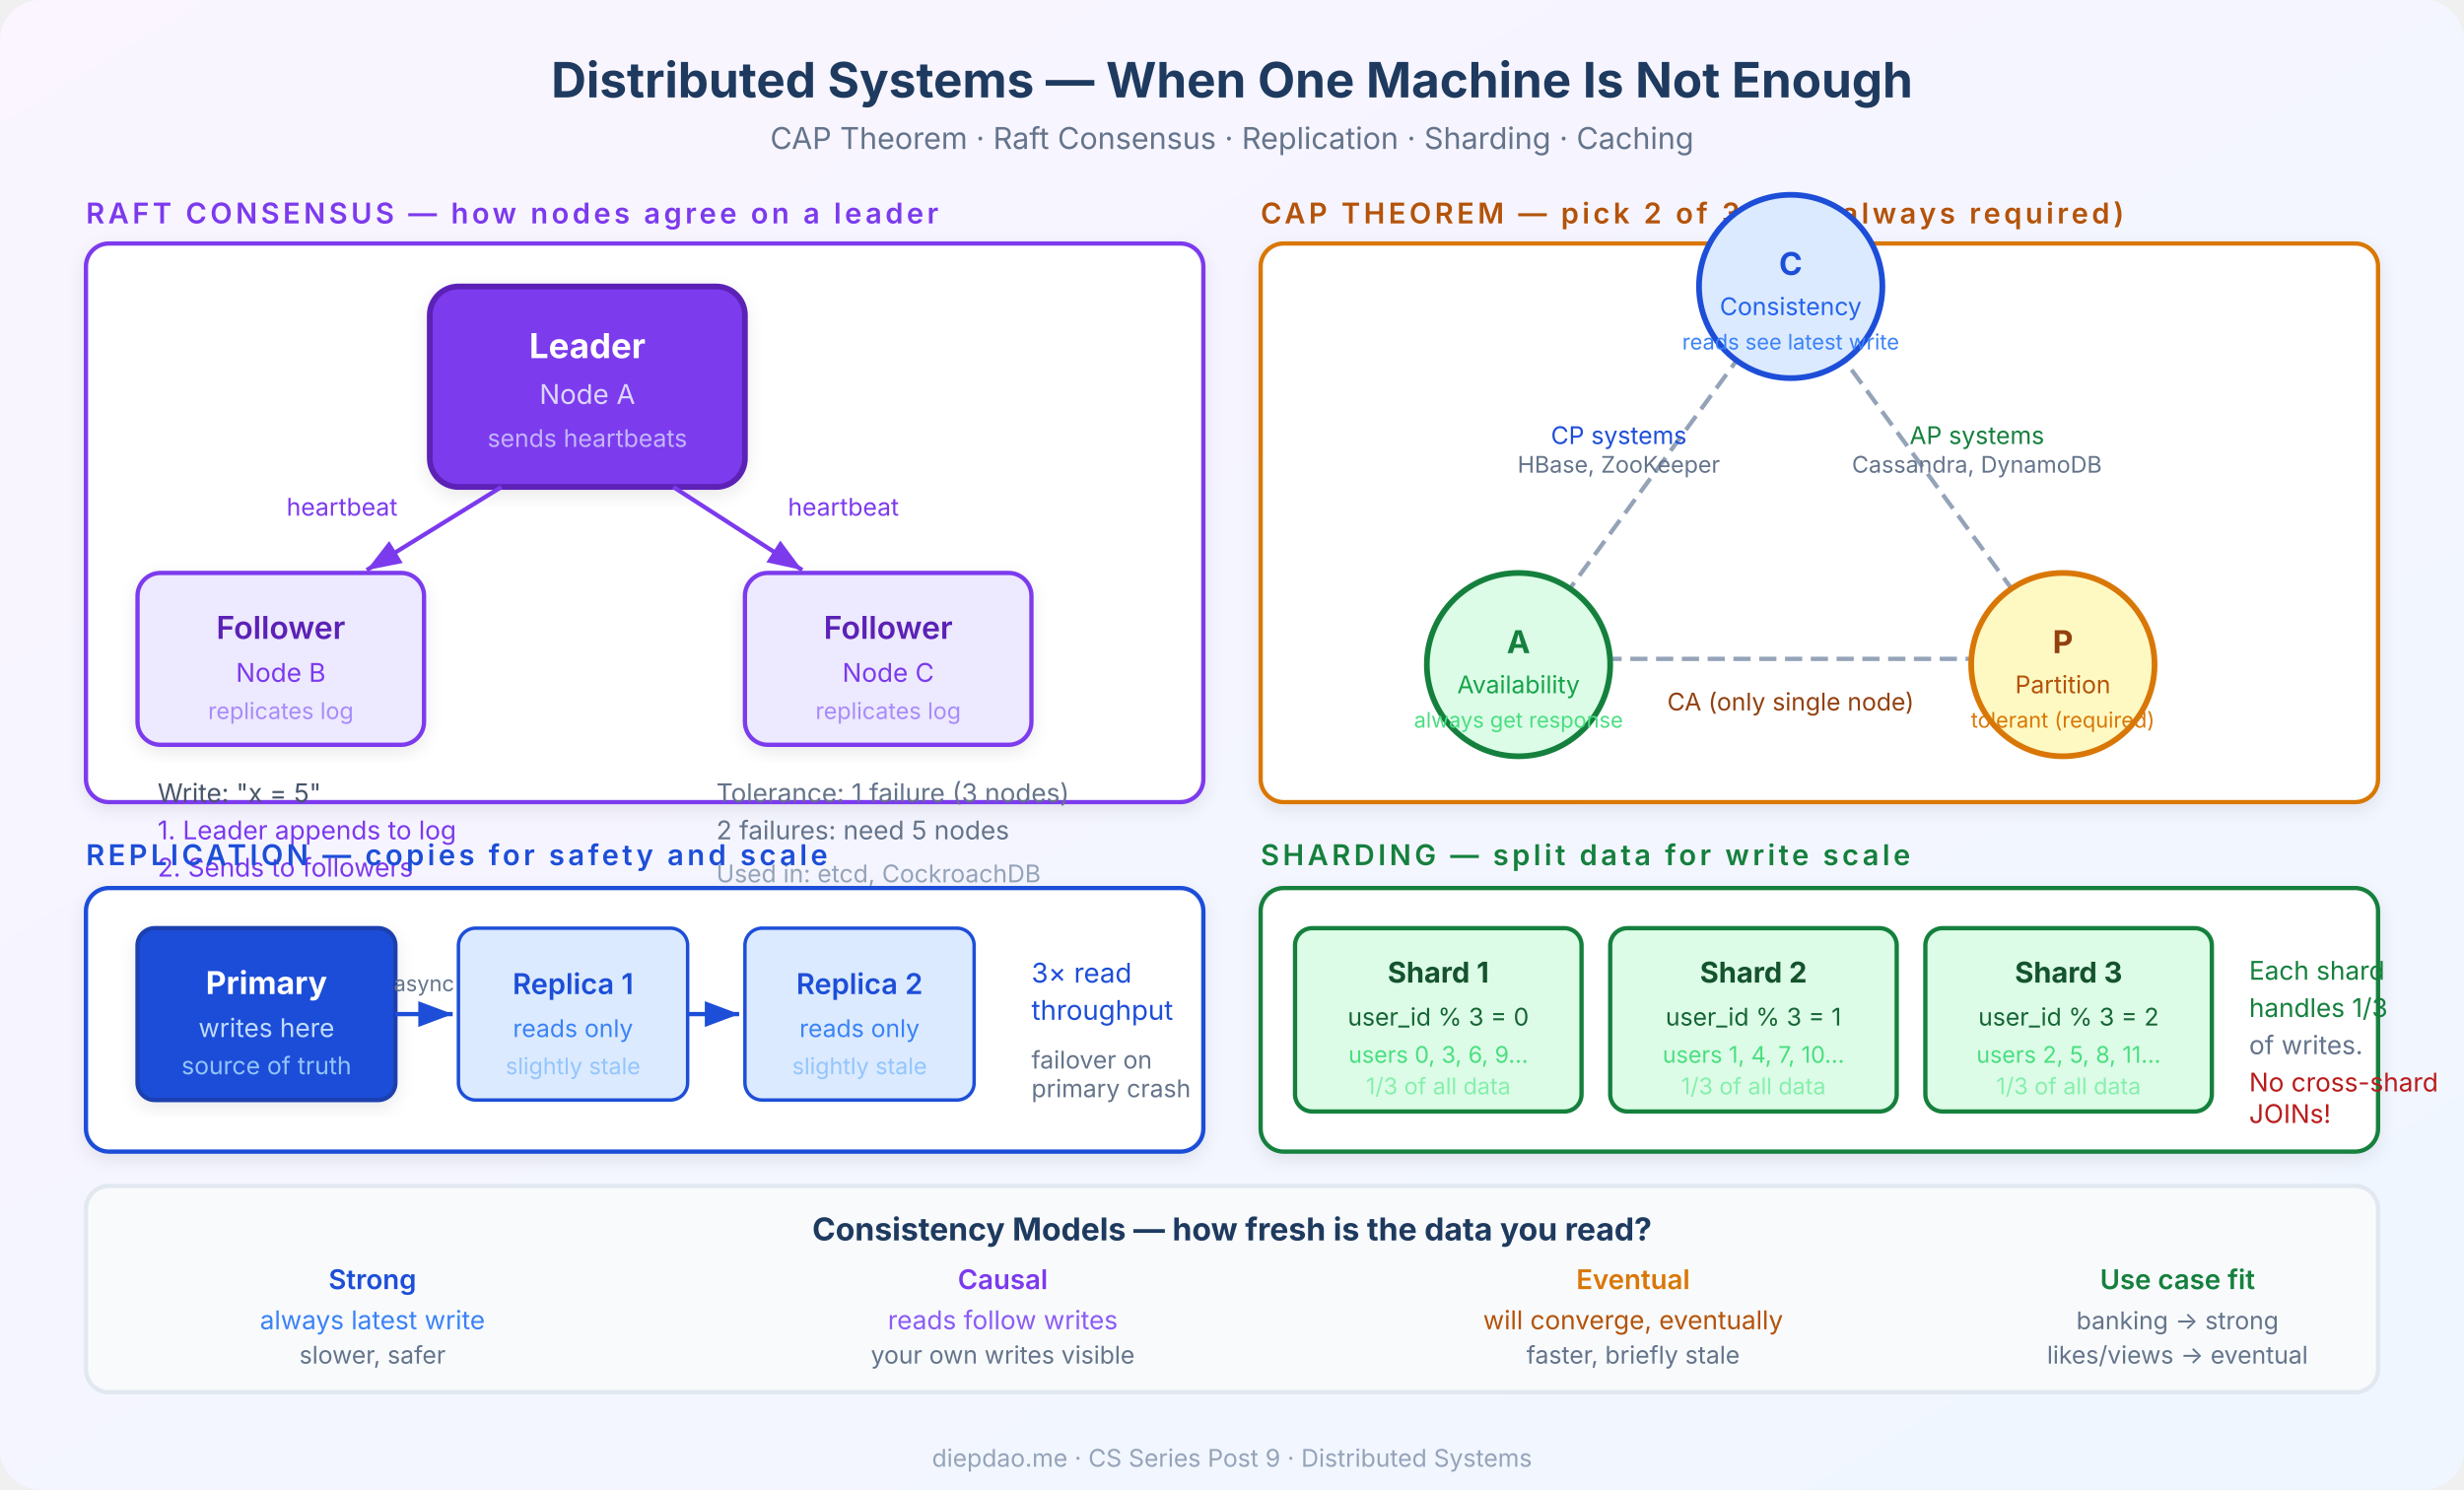
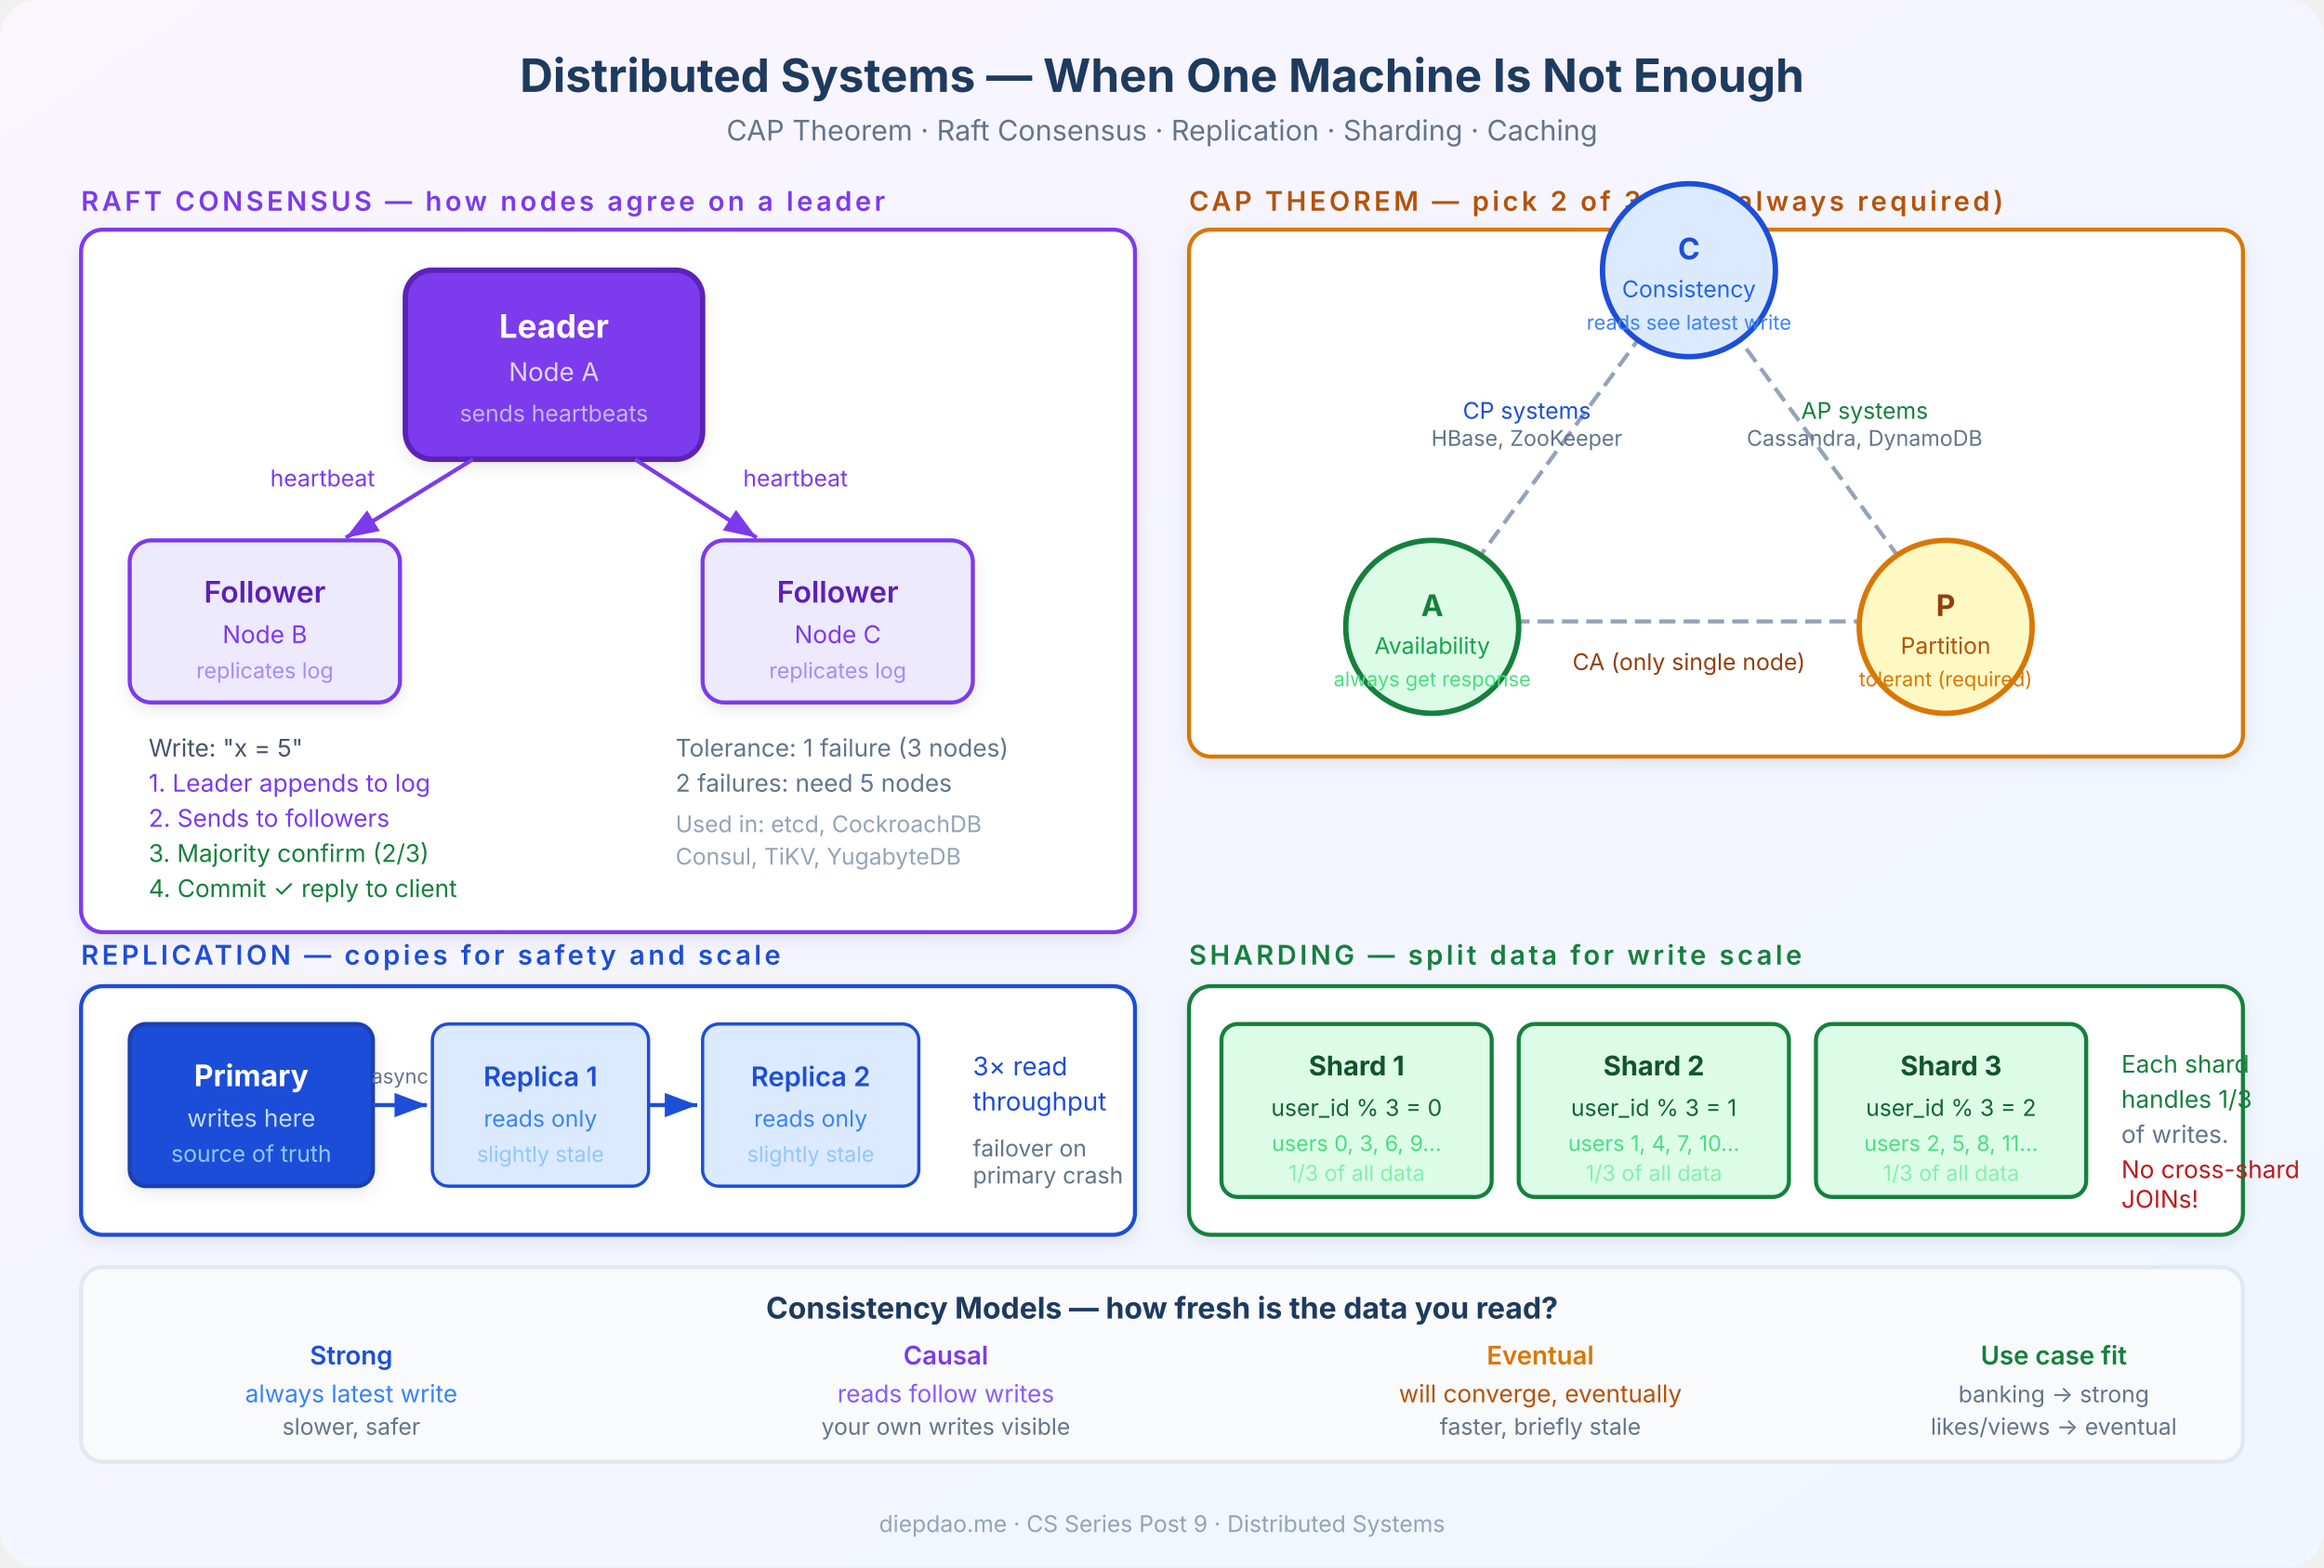
- <svg xmlns="http://www.w3.org/2000/svg" viewBox="0 0 860 520" font-family="Inter, system-ui, sans-serif">
+ <svg xmlns="http://www.w3.org/2000/svg" viewBox="0 0 860 580" font-family="Inter, system-ui, sans-serif">
  <defs>
    <linearGradient id="bg" x1="0%" y1="0%" x2="100%" y2="100%">
      <stop offset="0%" style="stop-color:#faf5ff" />
      <stop offset="100%" style="stop-color:#eff6ff" />
    </linearGradient>
    <filter id="sh">
      <feDropShadow dx="0" dy="2" stdDeviation="3" flood-color="#00000015" />
    </filter>
    <marker id="aP" markerWidth="8" markerHeight="6" refX="8" refY="3" orient="auto">
      <path d="M0,0 L8,3 L0,6" fill="#7c3aed" />
    </marker>
    <marker id="aB" markerWidth="8" markerHeight="6" refX="8" refY="3" orient="auto">
      <path d="M0,0 L8,3 L0,6" fill="#1d4ed8" />
    </marker>
    <marker id="aG" markerWidth="8" markerHeight="6" refX="8" refY="3" orient="auto">
      <path d="M0,0 L8,3 L0,6" fill="#15803d" />
    </marker>
  </defs>
-   <rect width="860" height="520" rx="14" fill="url(#bg)" />
+   <rect width="860" height="580" rx="14" fill="url(#bg)" />
  <text x="430" y="34" text-anchor="middle" font-size="17" font-weight="700" fill="#1e3a5f">Distributed Systems — When One Machine Is Not Enough</text>
  <text x="430" y="52" text-anchor="middle" font-size="10.5" fill="#64748b">CAP Theorem · Raft Consensus · Replication · Sharding · Caching</text>
  <text x="30" y="78" font-size="10" font-weight="600" fill="#7c3aed" letter-spacing="1.2">RAFT CONSENSUS  — how nodes agree on a leader</text>
-   <rect x="30" y="85" width="390" height="195" rx="8" fill="#fff" stroke="#7c3aed" stroke-width="1.5" filter="url(#sh)" />
+   <rect x="30" y="85" width="390" height="260" rx="8" fill="#fff" stroke="#7c3aed" stroke-width="1.5" filter="url(#sh)" />
  <rect x="150" y="100" width="110" height="70" rx="10" fill="#7c3aed" stroke="#5b21b6" stroke-width="2" filter="url(#sh)" />
  <text x="205" y="125" text-anchor="middle" font-size="12" font-weight="700" fill="#fff">Leader</text>
  <text x="205" y="141" text-anchor="middle" font-size="9.5" fill="#ddd6fe">Node A</text>
  <text x="205" y="156" text-anchor="middle" font-size="8.5" fill="#c4b5fd">sends heartbeats</text>
  <rect x="48" y="200" width="100" height="60" rx="8" fill="#ede9fe" stroke="#7c3aed" stroke-width="1.5" filter="url(#sh)" />
  <text x="98" y="223" text-anchor="middle" font-size="11" font-weight="600" fill="#5b21b6">Follower</text>
  <text x="98" y="238" text-anchor="middle" font-size="9" fill="#7c3aed">Node B</text>
  <text x="98" y="251" text-anchor="middle" font-size="8" fill="#a78bfa">replicates log</text>
  <rect x="260" y="200" width="100" height="60" rx="8" fill="#ede9fe" stroke="#7c3aed" stroke-width="1.5" filter="url(#sh)" />
  <text x="310" y="223" text-anchor="middle" font-size="11" font-weight="600" fill="#5b21b6">Follower</text>
  <text x="310" y="238" text-anchor="middle" font-size="9" fill="#7c3aed">Node C</text>
  <text x="310" y="251" text-anchor="middle" font-size="8" fill="#a78bfa">replicates log</text>
  <line x1="175" y1="170" x2="128" y2="199" stroke="#7c3aed" stroke-width="1.5" marker-end="url(#aP)" />
  <line x1="235" y1="170" x2="280" y2="199" stroke="#7c3aed" stroke-width="1.5" marker-end="url(#aP)" />
  <text x="100" y="180" font-size="8.5" fill="#7c3aed">heartbeat</text>
  <text x="275" y="180" font-size="8.5" fill="#7c3aed">heartbeat</text>
  <text x="55" y="280" font-size="9" fill="#475569">Write: "x = 5"</text>
  <text x="55" y="293" font-size="9" fill="#7c3aed">1. Leader appends to log</text>
  <text x="55" y="306" font-size="9" fill="#7c3aed">2. Sends to followers</text>
  <text x="55" y="319" font-size="9" fill="#15803d">3. Majority confirm (2/3)</text>
  <text x="55" y="332" font-size="9" fill="#15803d">4. Commit ✓ reply to client</text>
  <text x="250" y="280" font-size="9" fill="#64748b">Tolerance: 1 failure (3 nodes)</text>
  <text x="250" y="293" font-size="9" fill="#64748b">2 failures: need 5 nodes</text>
  <text x="250" y="308" font-size="8.5" fill="#94a3b8">Used in: etcd, CockroachDB</text>
  <text x="250" y="320" font-size="8.5" fill="#94a3b8">Consul, TiKV, YugabyteDB</text>
  <text x="440" y="78" font-size="10" font-weight="600" fill="#b45309" letter-spacing="1.2">CAP THEOREM  — pick 2 of 3 (P is always required)</text>
  <rect x="440" y="85" width="390" height="195" rx="8" fill="#fff" stroke="#d97706" stroke-width="1.5" filter="url(#sh)" />
  <polygon points="625,100 720,230 530,230" fill="none" stroke="#94a3b8" stroke-width="1.5" stroke-dasharray="6,3" />
  <circle cx="625" cy="100" r="32" fill="#dbeafe" stroke="#1d4ed8" stroke-width="2" />
  <text x="625" y="96" text-anchor="middle" font-size="11" font-weight="700" fill="#1d4ed8">C</text>
  <text x="625" y="110" text-anchor="middle" font-size="8.5" fill="#2563eb">Consistency</text>
  <text x="625" y="122" text-anchor="middle" font-size="7.5" fill="#3b82f6">reads see latest write</text>
  <circle cx="530" cy="232" r="32" fill="#dcfce7" stroke="#15803d" stroke-width="2" />
  <text x="530" y="228" text-anchor="middle" font-size="11" font-weight="700" fill="#15803d">A</text>
  <text x="530" y="242" text-anchor="middle" font-size="8.5" fill="#16a34a">Availability</text>
  <text x="530" y="254" text-anchor="middle" font-size="7.5" fill="#4ade80">always get response</text>
  <circle cx="720" cy="232" r="32" fill="#fef9c3" stroke="#d97706" stroke-width="2" />
  <text x="720" y="228" text-anchor="middle" font-size="11" font-weight="700" fill="#92400e">P</text>
  <text x="720" y="242" text-anchor="middle" font-size="8.5" fill="#b45309">Partition</text>
  <text x="720" y="254" text-anchor="middle" font-size="7.5" fill="#d97706">tolerant (required)</text>
  <text x="565" y="155" font-size="8.5" fill="#1d4ed8" text-anchor="middle">CP systems</text>
  <text x="565" y="165" font-size="8" fill="#64748b" text-anchor="middle">HBase, ZooKeeper</text>
  <text x="690" y="155" font-size="8.5" fill="#15803d" text-anchor="middle">AP systems</text>
  <text x="690" y="165" font-size="8" fill="#64748b" text-anchor="middle">Cassandra, DynamoDB</text>
  <text x="625" y="248" font-size="8.5" fill="#92400e" text-anchor="middle">CA (only single node)</text>
-   <text x="30" y="302" font-size="10" font-weight="600" fill="#1d4ed8" letter-spacing="1.2">REPLICATION  — copies for safety and scale</text>
-   <rect x="30" y="310" width="390" height="92" rx="8" fill="#fff" stroke="#1d4ed8" stroke-width="1.5" filter="url(#sh)" />
-   <rect x="48" y="324" width="90" height="60" rx="6" fill="#1d4ed8" stroke="#1e40af" stroke-width="1.5" filter="url(#sh)" />
-   <text x="93" y="347" text-anchor="middle" font-size="11" font-weight="700" fill="#fff">Primary</text>
-   <text x="93" y="362" text-anchor="middle" font-size="9" fill="#bfdbfe">writes here</text>
-   <text x="93" y="375" text-anchor="middle" font-size="8.5" fill="#93c5fd">source of truth</text>
-   <line x1="138" y1="354" x2="158" y2="354" stroke="#1d4ed8" stroke-width="1.5" marker-end="url(#aB)" />
-   <text x="148" y="346" text-anchor="middle" font-size="7.5" fill="#64748b">async</text>
-   <rect x="160" y="324" width="80" height="60" rx="6" fill="#dbeafe" stroke="#1d4ed8" stroke-width="1.2" />
-   <text x="200" y="347" text-anchor="middle" font-size="10" font-weight="600" fill="#1d4ed8">Replica 1</text>
-   <text x="200" y="362" text-anchor="middle" font-size="8.5" fill="#3b82f6">reads only</text>
-   <text x="200" y="375" text-anchor="middle" font-size="8" fill="#93c5fd">slightly stale</text>
-   <line x1="240" y1="354" x2="258" y2="354" stroke="#1d4ed8" stroke-width="1.5" marker-end="url(#aB)" />
-   <rect x="260" y="324" width="80" height="60" rx="6" fill="#dbeafe" stroke="#1d4ed8" stroke-width="1.2" />
-   <text x="300" y="347" text-anchor="middle" font-size="10" font-weight="600" fill="#1d4ed8">Replica 2</text>
-   <text x="300" y="362" text-anchor="middle" font-size="8.5" fill="#3b82f6">reads only</text>
-   <text x="300" y="375" text-anchor="middle" font-size="8" fill="#93c5fd">slightly stale</text>
-   <text x="360" y="343" font-size="9.5" fill="#1d4ed8">3× read</text>
-   <text x="360" y="356" font-size="9.5" fill="#1d4ed8">throughput</text>
-   <text x="360" y="373" font-size="8.5" fill="#64748b">failover on</text>
-   <text x="360" y="383" font-size="8.5" fill="#64748b">primary crash</text>
-   <text x="440" y="302" font-size="10" font-weight="600" fill="#15803d" letter-spacing="1.2">SHARDING  — split data for write scale</text>
-   <rect x="440" y="310" width="390" height="92" rx="8" fill="#fff" stroke="#15803d" stroke-width="1.5" filter="url(#sh)" />
-   <rect x="452" y="324" width="100" height="64" rx="6" fill="#dcfce7" stroke="#15803d" stroke-width="1.5" />
-   <text x="502" y="343" text-anchor="middle" font-size="10" font-weight="700" fill="#14532d">Shard 1</text>
-   <text x="502" y="358" text-anchor="middle" font-size="8.5" fill="#166534">user_id % 3 = 0</text>
-   <text x="502" y="371" text-anchor="middle" font-size="8" fill="#4ade80">users 0, 3, 6, 9…</text>
-   <text x="502" y="382" text-anchor="middle" font-size="8" fill="#86efac">1/3 of all data</text>
-   <rect x="562" y="324" width="100" height="64" rx="6" fill="#dcfce7" stroke="#15803d" stroke-width="1.5" />
-   <text x="612" y="343" text-anchor="middle" font-size="10" font-weight="700" fill="#14532d">Shard 2</text>
-   <text x="612" y="358" text-anchor="middle" font-size="8.5" fill="#166534">user_id % 3 = 1</text>
-   <text x="612" y="371" text-anchor="middle" font-size="8" fill="#4ade80">users 1, 4, 7, 10…</text>
-   <text x="612" y="382" text-anchor="middle" font-size="8" fill="#86efac">1/3 of all data</text>
-   <rect x="672" y="324" width="100" height="64" rx="6" fill="#dcfce7" stroke="#15803d" stroke-width="1.5" />
-   <text x="722" y="343" text-anchor="middle" font-size="10" font-weight="700" fill="#14532d">Shard 3</text>
-   <text x="722" y="358" text-anchor="middle" font-size="8.5" fill="#166534">user_id % 3 = 2</text>
-   <text x="722" y="371" text-anchor="middle" font-size="8" fill="#4ade80">users 2, 5, 8, 11…</text>
-   <text x="722" y="382" text-anchor="middle" font-size="8" fill="#86efac">1/3 of all data</text>
-   <text x="785" y="342" font-size="9" fill="#15803d">Each shard</text>
-   <text x="785" y="355" font-size="9" fill="#15803d">handles 1/3</text>
-   <text x="785" y="368" font-size="9" fill="#64748b">of writes.</text>
-   <text x="785" y="381" font-size="9" fill="#b91c1c">No cross-shard</text>
-   <text x="785" y="392" font-size="9" fill="#b91c1c">JOINs!</text>
-   <rect x="30" y="414" width="800" height="72" rx="8" fill="#f8fafc" stroke="#e2e8f0" stroke-width="1.5" />
-   <text x="430" y="433" text-anchor="middle" font-size="11" font-weight="700" fill="#1e3a5f">Consistency Models — how fresh is the data you read?</text>
-   <text x="130" y="450" text-anchor="middle" font-size="9.5" font-weight="600" fill="#1d4ed8">Strong</text>
-   <text x="130" y="464" text-anchor="middle" font-size="9" fill="#3b82f6">always latest write</text>
-   <text x="130" y="476" text-anchor="middle" font-size="8.5" fill="#64748b">slower, safer</text>
-   <text x="350" y="450" text-anchor="middle" font-size="9.5" font-weight="600" fill="#7c3aed">Causal</text>
-   <text x="350" y="464" text-anchor="middle" font-size="9" fill="#8b5cf6">reads follow writes</text>
-   <text x="350" y="476" text-anchor="middle" font-size="8.5" fill="#64748b">your own writes visible</text>
-   <text x="570" y="450" text-anchor="middle" font-size="9.5" font-weight="600" fill="#d97706">Eventual</text>
-   <text x="570" y="464" text-anchor="middle" font-size="9" fill="#b45309">will converge, eventually</text>
-   <text x="570" y="476" text-anchor="middle" font-size="8.5" fill="#64748b">faster, briefly stale</text>
-   <text x="760" y="450" text-anchor="middle" font-size="9.5" font-weight="600" fill="#15803d">Use case fit</text>
-   <text x="760" y="464" text-anchor="middle" font-size="8.5" fill="#64748b">banking → strong</text>
-   <text x="760" y="476" text-anchor="middle" font-size="8.5" fill="#64748b">likes/views → eventual</text>
-   <text x="430" y="512" text-anchor="middle" font-size="8.5" fill="#94a3b8">diepdao.me  ·  CS Series Post 9  ·  Distributed Systems</text>
+   <text x="30" y="357" font-size="10" font-weight="600" fill="#1d4ed8" letter-spacing="1.2">REPLICATION  — copies for safety and scale</text>
+   <rect x="30" y="365" width="390" height="92" rx="8" fill="#fff" stroke="#1d4ed8" stroke-width="1.5" filter="url(#sh)" />
+   <rect x="48" y="379" width="90" height="60" rx="6" fill="#1d4ed8" stroke="#1e40af" stroke-width="1.5" filter="url(#sh)" />
+   <text x="93" y="402" text-anchor="middle" font-size="11" font-weight="700" fill="#fff">Primary</text>
+   <text x="93" y="417" text-anchor="middle" font-size="9" fill="#bfdbfe">writes here</text>
+   <text x="93" y="430" text-anchor="middle" font-size="8.5" fill="#93c5fd">source of truth</text>
+   <line x1="138" y1="409" x2="158" y2="409" stroke="#1d4ed8" stroke-width="1.5" marker-end="url(#aB)" />
+   <text x="148" y="401" text-anchor="middle" font-size="7.5" fill="#64748b">async</text>
+   <rect x="160" y="379" width="80" height="60" rx="6" fill="#dbeafe" stroke="#1d4ed8" stroke-width="1.2" />
+   <text x="200" y="402" text-anchor="middle" font-size="10" font-weight="600" fill="#1d4ed8">Replica 1</text>
+   <text x="200" y="417" text-anchor="middle" font-size="8.5" fill="#3b82f6">reads only</text>
+   <text x="200" y="430" text-anchor="middle" font-size="8" fill="#93c5fd">slightly stale</text>
+   <line x1="240" y1="409" x2="258" y2="409" stroke="#1d4ed8" stroke-width="1.5" marker-end="url(#aB)" />
+   <rect x="260" y="379" width="80" height="60" rx="6" fill="#dbeafe" stroke="#1d4ed8" stroke-width="1.2" />
+   <text x="300" y="402" text-anchor="middle" font-size="10" font-weight="600" fill="#1d4ed8">Replica 2</text>
+   <text x="300" y="417" text-anchor="middle" font-size="8.5" fill="#3b82f6">reads only</text>
+   <text x="300" y="430" text-anchor="middle" font-size="8" fill="#93c5fd">slightly stale</text>
+   <text x="360" y="398" font-size="9.5" fill="#1d4ed8">3× read</text>
+   <text x="360" y="411" font-size="9.5" fill="#1d4ed8">throughput</text>
+   <text x="360" y="428" font-size="8.5" fill="#64748b">failover on</text>
+   <text x="360" y="438" font-size="8.5" fill="#64748b">primary crash</text>
+   <text x="440" y="357" font-size="10" font-weight="600" fill="#15803d" letter-spacing="1.2">SHARDING  — split data for write scale</text>
+   <rect x="440" y="365" width="390" height="92" rx="8" fill="#fff" stroke="#15803d" stroke-width="1.5" filter="url(#sh)" />
+   <rect x="452" y="379" width="100" height="64" rx="6" fill="#dcfce7" stroke="#15803d" stroke-width="1.5" />
+   <text x="502" y="398" text-anchor="middle" font-size="10" font-weight="700" fill="#14532d">Shard 1</text>
+   <text x="502" y="413" text-anchor="middle" font-size="8.5" fill="#166534">user_id % 3 = 0</text>
+   <text x="502" y="426" text-anchor="middle" font-size="8" fill="#4ade80">users 0, 3, 6, 9…</text>
+   <text x="502" y="437" text-anchor="middle" font-size="8" fill="#86efac">1/3 of all data</text>
+   <rect x="562" y="379" width="100" height="64" rx="6" fill="#dcfce7" stroke="#15803d" stroke-width="1.5" />
+   <text x="612" y="398" text-anchor="middle" font-size="10" font-weight="700" fill="#14532d">Shard 2</text>
+   <text x="612" y="413" text-anchor="middle" font-size="8.5" fill="#166534">user_id % 3 = 1</text>
+   <text x="612" y="426" text-anchor="middle" font-size="8" fill="#4ade80">users 1, 4, 7, 10…</text>
+   <text x="612" y="437" text-anchor="middle" font-size="8" fill="#86efac">1/3 of all data</text>
+   <rect x="672" y="379" width="100" height="64" rx="6" fill="#dcfce7" stroke="#15803d" stroke-width="1.5" />
+   <text x="722" y="398" text-anchor="middle" font-size="10" font-weight="700" fill="#14532d">Shard 3</text>
+   <text x="722" y="413" text-anchor="middle" font-size="8.5" fill="#166534">user_id % 3 = 2</text>
+   <text x="722" y="426" text-anchor="middle" font-size="8" fill="#4ade80">users 2, 5, 8, 11…</text>
+   <text x="722" y="437" text-anchor="middle" font-size="8" fill="#86efac">1/3 of all data</text>
+   <text x="785" y="397" font-size="9" fill="#15803d">Each shard</text>
+   <text x="785" y="410" font-size="9" fill="#15803d">handles 1/3</text>
+   <text x="785" y="423" font-size="9" fill="#64748b">of writes.</text>
+   <text x="785" y="436" font-size="9" fill="#b91c1c">No cross-shard</text>
+   <text x="785" y="447" font-size="9" fill="#b91c1c">JOINs!</text>
+   <rect x="30" y="469" width="800" height="72" rx="8" fill="#f8fafc" stroke="#e2e8f0" stroke-width="1.5" />
+   <text x="430" y="488" text-anchor="middle" font-size="11" font-weight="700" fill="#1e3a5f">Consistency Models — how fresh is the data you read?</text>
+   <text x="130" y="505" text-anchor="middle" font-size="9.5" font-weight="600" fill="#1d4ed8">Strong</text>
+   <text x="130" y="519" text-anchor="middle" font-size="9" fill="#3b82f6">always latest write</text>
+   <text x="130" y="531" text-anchor="middle" font-size="8.5" fill="#64748b">slower, safer</text>
+   <text x="350" y="505" text-anchor="middle" font-size="9.5" font-weight="600" fill="#7c3aed">Causal</text>
+   <text x="350" y="519" text-anchor="middle" font-size="9" fill="#8b5cf6">reads follow writes</text>
+   <text x="350" y="531" text-anchor="middle" font-size="8.5" fill="#64748b">your own writes visible</text>
+   <text x="570" y="505" text-anchor="middle" font-size="9.5" font-weight="600" fill="#d97706">Eventual</text>
+   <text x="570" y="519" text-anchor="middle" font-size="9" fill="#b45309">will converge, eventually</text>
+   <text x="570" y="531" text-anchor="middle" font-size="8.5" fill="#64748b">faster, briefly stale</text>
+   <text x="760" y="505" text-anchor="middle" font-size="9.5" font-weight="600" fill="#15803d">Use case fit</text>
+   <text x="760" y="519" text-anchor="middle" font-size="8.5" fill="#64748b">banking → strong</text>
+   <text x="760" y="531" text-anchor="middle" font-size="8.5" fill="#64748b">likes/views → eventual</text>
+   <text x="430" y="567" text-anchor="middle" font-size="8.5" fill="#94a3b8">diepdao.me  ·  CS Series Post 9  ·  Distributed Systems</text>
</svg>
